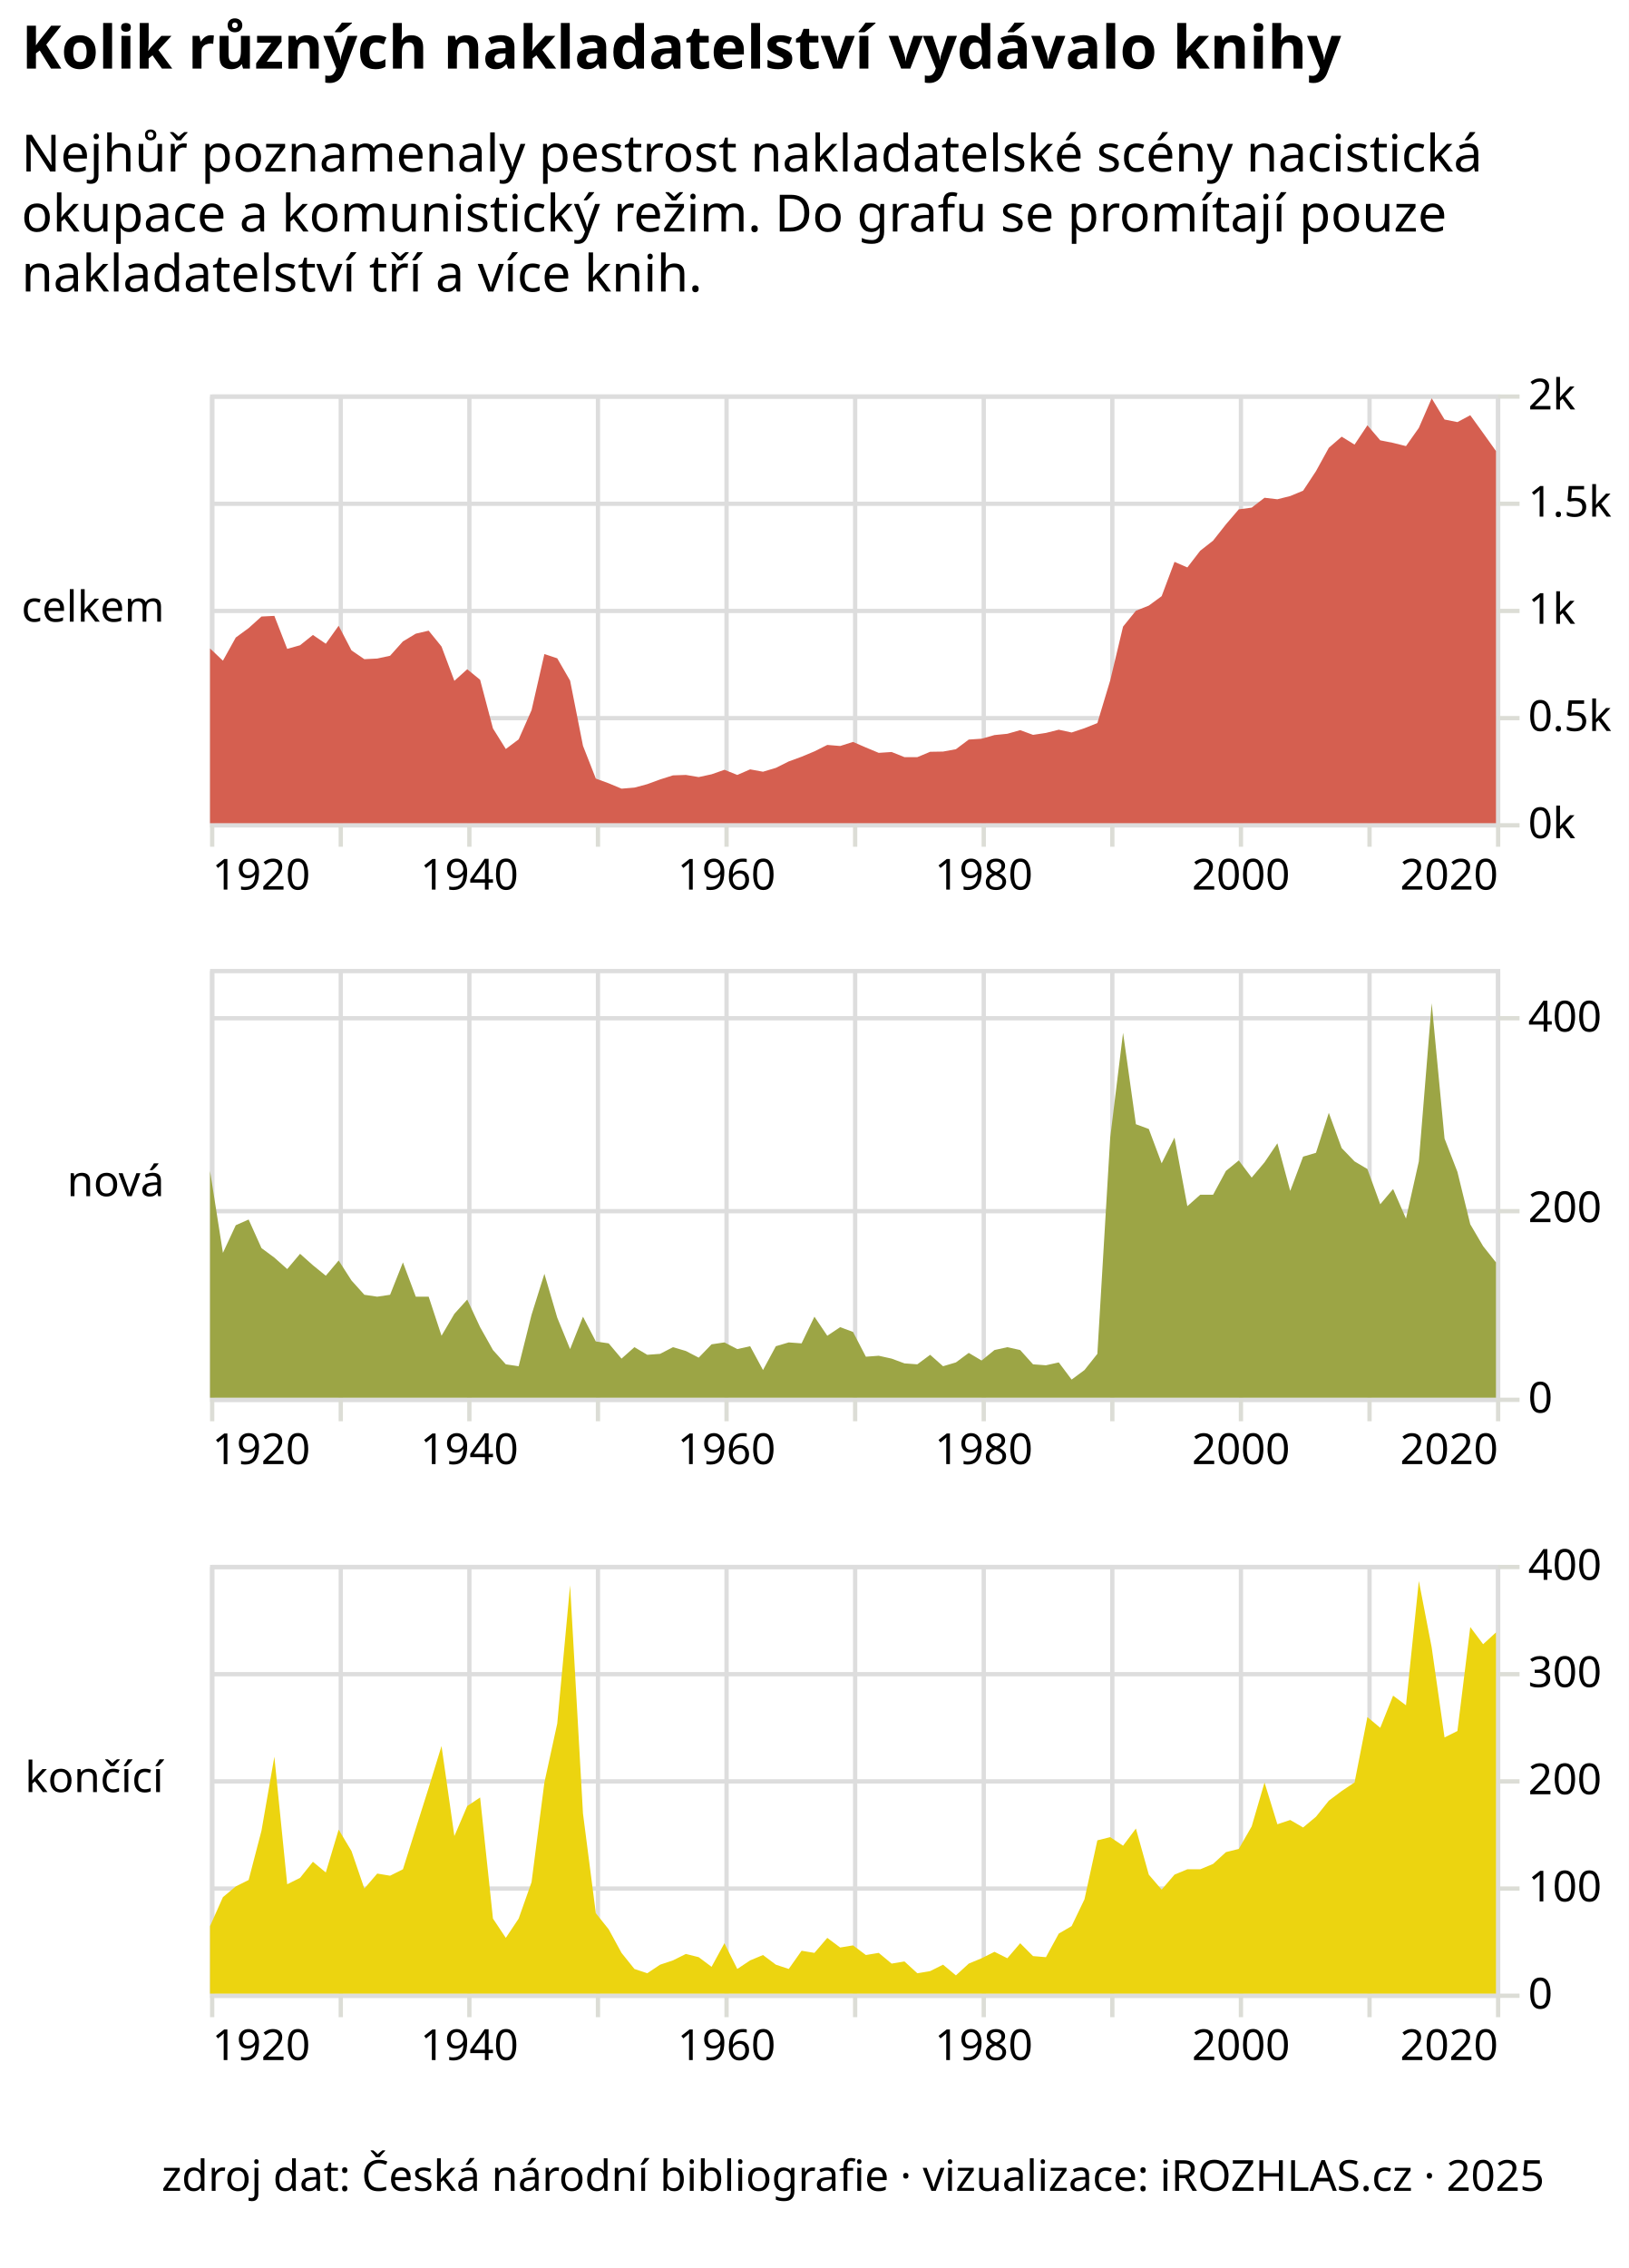
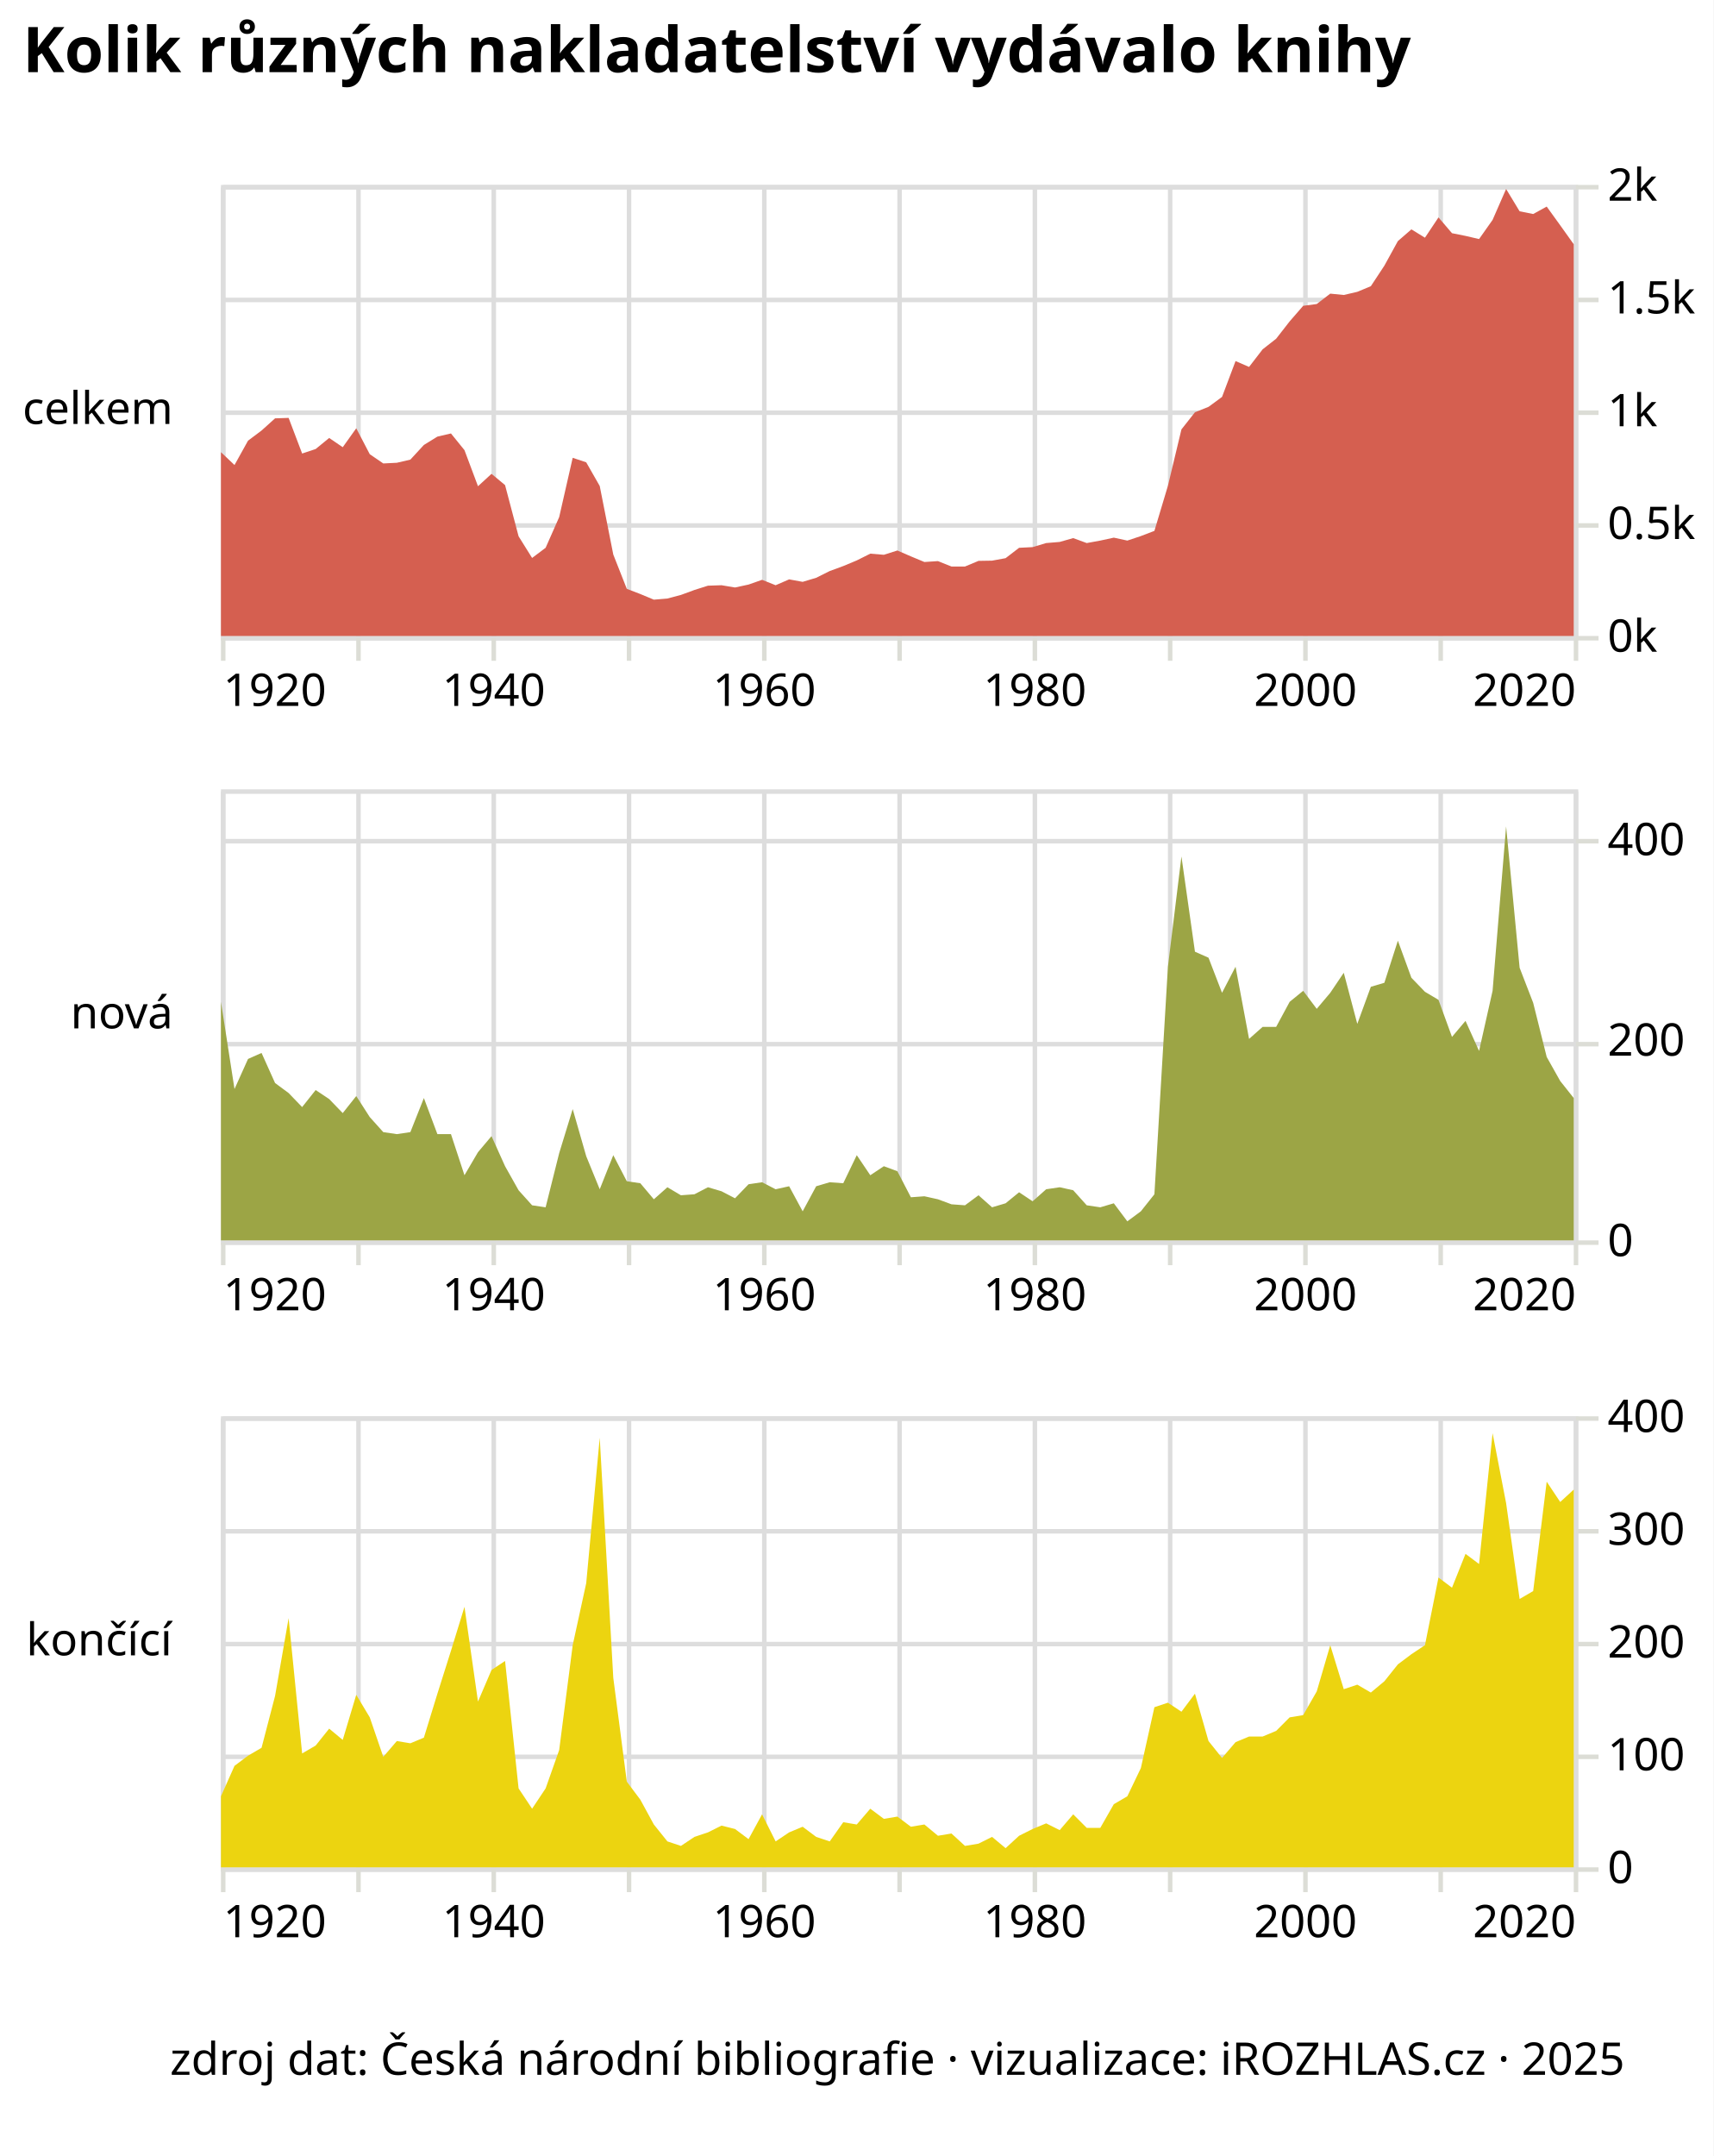
- <svg xmlns="http://www.w3.org/2000/svg" version="1.1" class="marks" width="380" height="529" viewBox="0 0 380 529">
-   <rect width="380" height="529" fill="white" />
-   <g fill="none" stroke-miterlimit="10" transform="translate(49,92)">
+ <svg xmlns="http://www.w3.org/2000/svg" version="1.1" class="marks" width="380" height="478" viewBox="0 0 380 478">
+   <rect width="380" height="478" fill="white" />
+   <g fill="none" stroke-miterlimit="10" transform="translate(49,41)">
    <g class="mark-group role-frame root" role="graphics-object" aria-roledescription="group mark container">
      <g transform="translate(0,0)">
        <path class="background" aria-hidden="true" d="M0,0h0v0h0Z" />
        <g>
          <g class="mark-group role-scope concat_0_group" role="graphics-object" aria-roledescription="group mark container">
            <g transform="translate(0,0)">
              <path class="background" aria-hidden="true" d="M0,0h0v0h0Z" />
              <g>
                <g class="mark-group role-row-header concat_0_row_header" role="graphics-object" aria-roledescription="group mark container">
                  <g transform="translate(-2,0)">
                    <path class="background" aria-hidden="true" d="M0,0h0v100h0Z" />
                    <g>
                      <g class="mark-group role-title">
                        <g transform="translate(-41.99,50)">
                          <path class="background" aria-hidden="true" d="M0,0h0v0h0Z" pointer-events="none" />
                          <g>
                            <g class="mark-text role-title-text" role="graphics-symbol" aria-roledescription="title" aria-label="Title text 'celkem'" pointer-events="none">
                              <text text-anchor="start" transform="translate(0,3)" font-family="Asap" font-size="10px" fill="#000" opacity="1">celkem</text>
                            </g>
                          </g>
                          <path class="foreground" aria-hidden="true" d="" pointer-events="none" display="none" />
                        </g>
                      </g>
                    </g>
                    <path class="foreground" aria-hidden="true" d="" display="none" />
                  </g>
                  <g transform="translate(-2,134)">
                    <path class="background" aria-hidden="true" d="M0,0h0v100h0Z" />
                    <g>
                      <g class="mark-group role-title">
                        <g transform="translate(-31.36,50)">
                          <path class="background" aria-hidden="true" d="M0,0h0v0h0Z" pointer-events="none" />
                          <g>
                            <g class="mark-text role-title-text" role="graphics-symbol" aria-roledescription="title" aria-label="Title text 'nová'" pointer-events="none">
                              <text text-anchor="start" transform="translate(0,3)" font-family="Asap" font-size="10px" fill="#000" opacity="1">nová</text>
                            </g>
                          </g>
                          <path class="foreground" aria-hidden="true" d="" pointer-events="none" display="none" />
                        </g>
                      </g>
                    </g>
                    <path class="foreground" aria-hidden="true" d="" display="none" />
                  </g>
                  <g transform="translate(-2,273)">
                    <path class="background" aria-hidden="true" d="M0,0h0v100h0Z" />
                    <g>
                      <g class="mark-group role-title">
                        <g transform="translate(-41.17,50)">
                          <path class="background" aria-hidden="true" d="M0,0h0v0h0Z" pointer-events="none" />
                          <g>
                            <g class="mark-text role-title-text" role="graphics-symbol" aria-roledescription="title" aria-label="Title text 'končící'" pointer-events="none">
                              <text text-anchor="start" transform="translate(0,3)" font-family="Asap" font-size="10px" fill="#000" opacity="1">končící</text>
                            </g>
                          </g>
                          <path class="foreground" aria-hidden="true" d="" pointer-events="none" display="none" />
                        </g>
                      </g>
                    </g>
                    <path class="foreground" aria-hidden="true" d="" display="none" />
                  </g>
                </g>
                <g class="mark-group role-scope concat_0_cell" role="graphics-object" aria-roledescription="group mark container">
                  <g transform="translate(0,0)">
                    <path class="background" aria-hidden="true" d="M0.5,0.5h300v100h-300Z" stroke="#ddd" />
                    <g>
                      <g class="mark-group role-axis" aria-hidden="true">
                        <g transform="translate(0.5,100.5)">
                          <path class="background" aria-hidden="true" d="M0,0h0v0h0Z" pointer-events="none" />
                          <g>
                            <g class="mark-rule role-axis-grid" pointer-events="none">
                              <line transform="translate(0,-100)" x2="0" y2="100" stroke="#ddd" stroke-width="1" opacity="1" />
                              <line transform="translate(30,-100)" x2="0" y2="100" stroke="#ddd" stroke-width="1" opacity="1" />
                              <line transform="translate(60,-100)" x2="0" y2="100" stroke="#ddd" stroke-width="1" opacity="1" />
                              <line transform="translate(90,-100)" x2="0" y2="100" stroke="#ddd" stroke-width="1" opacity="1" />
                              <line transform="translate(120,-100)" x2="0" y2="100" stroke="#ddd" stroke-width="1" opacity="1" />
                              <line transform="translate(150,-100)" x2="0" y2="100" stroke="#ddd" stroke-width="1" opacity="1" />
                              <line transform="translate(180,-100)" x2="0" y2="100" stroke="#ddd" stroke-width="1" opacity="1" />
                              <line transform="translate(210,-100)" x2="0" y2="100" stroke="#ddd" stroke-width="1" opacity="1" />
                              <line transform="translate(240,-100)" x2="0" y2="100" stroke="#ddd" stroke-width="1" opacity="1" />
                              <line transform="translate(270,-100)" x2="0" y2="100" stroke="#ddd" stroke-width="1" opacity="1" />
                              <line transform="translate(300,-100)" x2="0" y2="100" stroke="#ddd" stroke-width="1" opacity="1" />
                            </g>
                          </g>
                          <path class="foreground" aria-hidden="true" d="" pointer-events="none" display="none" />
                        </g>
                      </g>
                      <g class="mark-group role-axis" aria-hidden="true">
                        <g transform="translate(300.5,0.5)">
                          <path class="background" aria-hidden="true" d="M0,0h0v0h0Z" pointer-events="none" />
                          <g>
                            <g class="mark-rule role-axis-grid" pointer-events="none">
                              <line transform="translate(0,100)" x2="-300" y2="0" stroke="#ddd" stroke-width="1" opacity="1" />
                              <line transform="translate(0,75)" x2="-300" y2="0" stroke="#ddd" stroke-width="1" opacity="1" />
                              <line transform="translate(0,50)" x2="-300" y2="0" stroke="#ddd" stroke-width="1" opacity="1" />
                              <line transform="translate(0,25)" x2="-300" y2="0" stroke="#ddd" stroke-width="1" opacity="1" />
                              <line transform="translate(0,0)" x2="-300" y2="0" stroke="#ddd" stroke-width="1" opacity="1" />
                            </g>
                          </g>
                          <path class="foreground" aria-hidden="true" d="" pointer-events="none" display="none" />
                        </g>
                      </g>
                      <g class="mark-group role-axis" role="graphics-symbol" aria-roledescription="axis" aria-label="X-axis for a time scale with values from Thursday, 01 January 1920, 12:00:00 AM to Wednesday, 01 January 2020, 12:00:00 AM">
                        <g transform="translate(0.5,100.5)">
                          <path class="background" aria-hidden="true" d="M0,0h0v0h0Z" pointer-events="none" />
                          <g>
                            <g class="mark-rule role-axis-tick" pointer-events="none">
                              <line transform="translate(0,0)" x2="0" y2="5" stroke="#DCDDD6" stroke-width="1" opacity="1" />
                              <line transform="translate(30,0)" x2="0" y2="5" stroke="#DCDDD6" stroke-width="1" opacity="1" />
                              <line transform="translate(60,0)" x2="0" y2="5" stroke="#DCDDD6" stroke-width="1" opacity="1" />
                              <line transform="translate(90,0)" x2="0" y2="5" stroke="#DCDDD6" stroke-width="1" opacity="1" />
                              <line transform="translate(120,0)" x2="0" y2="5" stroke="#DCDDD6" stroke-width="1" opacity="1" />
                              <line transform="translate(150,0)" x2="0" y2="5" stroke="#DCDDD6" stroke-width="1" opacity="1" />
                              <line transform="translate(180,0)" x2="0" y2="5" stroke="#DCDDD6" stroke-width="1" opacity="1" />
                              <line transform="translate(210,0)" x2="0" y2="5" stroke="#DCDDD6" stroke-width="1" opacity="1" />
                              <line transform="translate(240,0)" x2="0" y2="5" stroke="#DCDDD6" stroke-width="1" opacity="1" />
                              <line transform="translate(270,0)" x2="0" y2="5" stroke="#DCDDD6" stroke-width="1" opacity="1" />
                              <line transform="translate(300,0)" x2="0" y2="5" stroke="#DCDDD6" stroke-width="1" opacity="1" />
                            </g>
                            <g class="mark-text role-axis-label" pointer-events="none">
                              <text text-anchor="start" transform="translate(0,15)" font-family="Asap" font-size="10px" fill="#000" opacity="1">1920</text>
                              <text text-anchor="middle" transform="translate(30.00411,15)" font-family="Asap" font-size="10px" fill="#000" opacity="0">1930</text>
                              <text text-anchor="middle" transform="translate(60,15)" font-family="Asap" font-size="10px" fill="#000" opacity="1">1940</text>
                              <text text-anchor="middle" transform="translate(90.00411,15)" font-family="Asap" font-size="10px" fill="#000" opacity="0">1950</text>
                              <text text-anchor="middle" transform="translate(120,15)" font-family="Asap" font-size="10px" fill="#000" opacity="1">1960</text>
                              <text text-anchor="middle" transform="translate(150.0041,15)" font-family="Asap" font-size="10px" fill="#000" opacity="0">1970</text>
                              <text text-anchor="middle" transform="translate(180,15)" font-family="Asap" font-size="10px" fill="#000" opacity="1">1980</text>
                              <text text-anchor="middle" transform="translate(210.0041,15)" font-family="Asap" font-size="10px" fill="#000" opacity="0">1990</text>
                              <text text-anchor="middle" transform="translate(240,15)" font-family="Asap" font-size="10px" fill="#000" opacity="1">2000</text>
                              <text text-anchor="middle" transform="translate(270.0041,15)" font-family="Asap" font-size="10px" fill="#000" opacity="0">2010</text>
                              <text text-anchor="end" transform="translate(300,15)" font-family="Asap" font-size="10px" fill="#000" opacity="1">2020</text>
                            </g>
                            <g class="mark-rule role-axis-domain" pointer-events="none">
                              <line transform="translate(0,0)" x2="300" y2="0" stroke="#888" stroke-opacity="0" stroke-width="1" opacity="1" />
                            </g>
                          </g>
                          <path class="foreground" aria-hidden="true" d="" pointer-events="none" display="none" />
                        </g>
                      </g>
                      <g class="mark-group role-axis" role="graphics-symbol" aria-roledescription="axis" aria-label="Y-axis for a linear scale with values from 0k to 2k">
                        <g transform="translate(300.5,0.5)">
                          <path class="background" aria-hidden="true" d="M0,0h0v0h0Z" pointer-events="none" />
                          <g>
                            <g class="mark-rule role-axis-tick" pointer-events="none">
                              <line transform="translate(0,100)" x2="5" y2="0" stroke="#DCDDD6" stroke-width="1" opacity="1" />
                              <line transform="translate(0,75)" x2="5" y2="0" stroke="#DCDDD6" stroke-width="1" opacity="1" />
                              <line transform="translate(0,50)" x2="5" y2="0" stroke="#DCDDD6" stroke-width="1" opacity="1" />
                              <line transform="translate(0,25)" x2="5" y2="0" stroke="#DCDDD6" stroke-width="1" opacity="1" />
                              <line transform="translate(0,0)" x2="5" y2="0" stroke="#DCDDD6" stroke-width="1" opacity="1" />
                            </g>
                            <g class="mark-text role-axis-label" pointer-events="none">
                              <text text-anchor="start" transform="translate(7,103)" font-family="Asap" font-size="10px" fill="#000" opacity="1">0k</text>
                              <text text-anchor="start" transform="translate(7,78)" font-family="Asap" font-size="10px" fill="#000" opacity="1">0.5k</text>
                              <text text-anchor="start" transform="translate(7,53)" font-family="Asap" font-size="10px" fill="#000" opacity="1">1k</text>
                              <text text-anchor="start" transform="translate(7,28)" font-family="Asap" font-size="10px" fill="#000" opacity="1">1.5k</text>
                              <text text-anchor="start" transform="translate(7,3)" font-family="Asap" font-size="10px" fill="#000" opacity="1">2k</text>
                            </g>
                            <g class="mark-rule role-axis-domain" pointer-events="none">
                              <line transform="translate(0,100)" x2="0" y2="-100" stroke="#888" stroke-opacity="0" stroke-width="1" opacity="1" />
                            </g>
                          </g>
                          <path class="foreground" aria-hidden="true" d="" pointer-events="none" display="none" />
                        </g>
                      </g>
                      <g class="mark-group role-scope concat_0_child_pathgroup" role="graphics-object" aria-roledescription="group mark container">
                        <g transform="translate(0,0)">
                          <path class="background" aria-hidden="true" d="M0,0h300v100h-300Z" />
                          <g>
                            <g class="mark-area role-mark concat_0_child_marks" role="graphics-object" aria-roledescription="area mark container">
-                               <path aria-label="rok: Jan 01, 1920; value: 815; variable: celkem" role="graphics-symbol" aria-roledescription="area mark" d="M0,59.25L3.006,62.1L6.004,56.7L9.002,54.5L12,51.8L15.006,51.65L18.004,59.35L21.002,58.5L24,56.1L27.006,58.15L30.004,53.95L33.002,59.7L36,61.75L39.006,61.6L42.004,60.95L45.002,57.6L48,55.8L51.006,55.1L54.004,58.8L57.002,66.8L60,64.1L63.006,66.55L66.004,77.9L69.002,82.7L72,80.45L75.006,73.65L78.004,60.55L81.002,61.55L84,66.75L87.006,81.95L90.004,89.6L93.002,90.7L96,91.95L99.006,91.7L102.004,90.9L105.002,89.8L108,88.85L111.006,88.75L114.004,89.25L117.002,88.6L120,87.55L123.006,88.75L126.004,87.45L129.002,88L132,87.1L135.006,85.6L138.004,84.5L141.002,83.25L144,81.75L147.006,82L150.004,81.05L153.002,82.35L156,83.6L159.006,83.4L162.004,84.6L165.002,84.6L168,83.35L171.006,83.3L174.004,82.75L177.002,80.5L180,80.3L183.006,79.45L186.004,79.15L189.002,78.3L192,79.4L195.006,78.95L198.004,78.2L201.002,78.85L204,77.85L207.006,76.65L210.004,66.7L213.002,54.15L216,50.45L219.006,49.25L222.004,47.05L225.002,39.05L228,40.35L231.006,36.45L234.004,34.1L237.002,30.3L240,26.8L243.006,26.4L246.004,24.1L249.002,24.45L252,23.7L255.006,22.45L258.004,17.9L261.002,12.45L264,9.85L267.006,11.7L270.004,7.2L273.002,10.7L276,11.3L279.006,12.05L282.004,7.8L285.002,0.9L288,5.85L291.006,6.45L294.004,4.85L297.002,9L300,13.2L300,100L297.002,100L294.004,100L291.006,100L288,100L285.002,100L282.004,100L279.006,100L276,100L273.002,100L270.004,100L267.006,100L264,100L261.002,100L258.004,100L255.006,100L252,100L249.002,100L246.004,100L243.006,100L240,100L237.002,100L234.004,100L231.006,100L228,100L225.002,100L222.004,100L219.006,100L216,100L213.002,100L210.004,100L207.006,100L204,100L201.002,100L198.004,100L195.006,100L192,100L189.002,100L186.004,100L183.006,100L180,100L177.002,100L174.004,100L171.006,100L168,100L165.002,100L162.004,100L159.006,100L156,100L153.002,100L150.004,100L147.006,100L144,100L141.002,100L138.004,100L135.006,100L132,100L129.002,100L126.004,100L123.006,100L120,100L117.002,100L114.004,100L111.006,100L108,100L105.002,100L102.004,100L99.006,100L96,100L93.002,100L90.004,100L87.006,100L84,100L81.002,100L78.004,100L75.006,100L72,100L69.002,100L66.004,100L63.006,100L60,100L57.002,100L54.004,100L51.006,100L48,100L45.002,100L42.004,100L39.006,100L36,100L33.002,100L30.004,100L27.006,100L24,100L21.002,100L18.004,100L15.006,100L12,100L9.002,100L6.004,100L3.006,100L0,100Z" fill="#D55F50" />
+                               <path aria-label="rok: Jan 01, 1920; value: 815; variable: celkem" role="graphics-symbol" aria-roledescription="area mark" d="M0,59.25L3.006,62.1L6.004,56.7L9.002,54.45L12,51.75L15.006,51.65L18.004,59.55L21.002,58.55L24,56.1L27.006,58.15L30.004,53.95L33.002,59.7L36,61.75L39.006,61.6L42.004,60.9L45.002,57.65L48,55.8L51.006,55.1L54.004,58.8L57.002,66.8L60,64.05L63.006,66.55L66.004,77.9L69.002,82.7L72,80.45L75.006,73.65L78.004,60.5L81.002,61.5L84,66.75L87.006,81.95L90.004,89.55L93.002,90.7L96,91.95L99.006,91.7L102.004,90.9L105.002,89.8L108,88.85L111.006,88.75L114.004,89.25L117.002,88.6L120,87.55L123.006,88.75L126.004,87.45L129.002,88L132,87.1L135.006,85.6L138.004,84.5L141.002,83.25L144,81.75L147.006,82L150.004,81.05L153.002,82.35L156,83.6L159.006,83.4L162.004,84.6L165.002,84.6L168,83.35L171.006,83.3L174.004,82.75L177.002,80.45L180,80.3L183.006,79.4L186.004,79.15L189.002,78.3L192,79.4L195.006,78.85L198.004,78.2L201.002,78.85L204,77.85L207.006,76.7L210.004,66.7L213.002,54.2L216,50.4L219.006,49.2L222.004,47L225.002,39.05L228,40.35L231.006,36.45L234.004,34.1L237.002,30.25L240,26.8L243.006,26.4L246.004,24.1L249.002,24.4L252,23.7L255.006,22.45L258.004,17.9L261.002,12.45L264,9.85L267.006,11.7L270.004,7.2L273.002,10.7L276,11.3L279.006,12L282.004,7.75L285.002,0.9L288,5.85L291.006,6.45L294.004,4.8L297.002,8.95L300,13.15L300,100L297.002,100L294.004,100L291.006,100L288,100L285.002,100L282.004,100L279.006,100L276,100L273.002,100L270.004,100L267.006,100L264,100L261.002,100L258.004,100L255.006,100L252,100L249.002,100L246.004,100L243.006,100L240,100L237.002,100L234.004,100L231.006,100L228,100L225.002,100L222.004,100L219.006,100L216,100L213.002,100L210.004,100L207.006,100L204,100L201.002,100L198.004,100L195.006,100L192,100L189.002,100L186.004,100L183.006,100L180,100L177.002,100L174.004,100L171.006,100L168,100L165.002,100L162.004,100L159.006,100L156,100L153.002,100L150.004,100L147.006,100L144,100L141.002,100L138.004,100L135.006,100L132,100L129.002,100L126.004,100L123.006,100L120,100L117.002,100L114.004,100L111.006,100L108,100L105.002,100L102.004,100L99.006,100L96,100L93.002,100L90.004,100L87.006,100L84,100L81.002,100L78.004,100L75.006,100L72,100L69.002,100L66.004,100L63.006,100L60,100L57.002,100L54.004,100L51.006,100L48,100L45.002,100L42.004,100L39.006,100L36,100L33.002,100L30.004,100L27.006,100L24,100L21.002,100L18.004,100L15.006,100L12,100L9.002,100L6.004,100L3.006,100L0,100Z" fill="#D55F50" />
                            </g>
                          </g>
                          <path class="foreground" aria-hidden="true" d="" display="none" />
                        </g>
                      </g>
                    </g>
                    <path class="foreground" aria-hidden="true" d="" display="none" />
                  </g>
                  <g transform="translate(0,134)">
                    <path class="background" aria-hidden="true" d="M0.5,0.5h300v100h-300Z" stroke="#ddd" />
                    <g>
                      <g class="mark-group role-axis" aria-hidden="true">
                        <g transform="translate(0.5,100.5)">
                          <path class="background" aria-hidden="true" d="M0,0h0v0h0Z" pointer-events="none" />
                          <g>
                            <g class="mark-rule role-axis-grid" pointer-events="none">
                              <line transform="translate(0,-100)" x2="0" y2="100" stroke="#ddd" stroke-width="1" opacity="1" />
                              <line transform="translate(30,-100)" x2="0" y2="100" stroke="#ddd" stroke-width="1" opacity="1" />
                              <line transform="translate(60,-100)" x2="0" y2="100" stroke="#ddd" stroke-width="1" opacity="1" />
                              <line transform="translate(90,-100)" x2="0" y2="100" stroke="#ddd" stroke-width="1" opacity="1" />
                              <line transform="translate(120,-100)" x2="0" y2="100" stroke="#ddd" stroke-width="1" opacity="1" />
                              <line transform="translate(150,-100)" x2="0" y2="100" stroke="#ddd" stroke-width="1" opacity="1" />
                              <line transform="translate(180,-100)" x2="0" y2="100" stroke="#ddd" stroke-width="1" opacity="1" />
                              <line transform="translate(210,-100)" x2="0" y2="100" stroke="#ddd" stroke-width="1" opacity="1" />
                              <line transform="translate(240,-100)" x2="0" y2="100" stroke="#ddd" stroke-width="1" opacity="1" />
                              <line transform="translate(270,-100)" x2="0" y2="100" stroke="#ddd" stroke-width="1" opacity="1" />
                              <line transform="translate(300,-100)" x2="0" y2="100" stroke="#ddd" stroke-width="1" opacity="1" />
                            </g>
                          </g>
                          <path class="foreground" aria-hidden="true" d="" pointer-events="none" display="none" />
                        </g>
                      </g>
                      <g class="mark-group role-axis" aria-hidden="true">
                        <g transform="translate(300.5,0.5)">
                          <path class="background" aria-hidden="true" d="M0,0h0v0h0Z" pointer-events="none" />
                          <g>
                            <g class="mark-rule role-axis-grid" pointer-events="none">
                              <line transform="translate(0,100)" x2="-300" y2="0" stroke="#ddd" stroke-width="1" opacity="1" />
                              <line transform="translate(0,56)" x2="-300" y2="0" stroke="#ddd" stroke-width="1" opacity="1" />
                              <line transform="translate(0,11)" x2="-300" y2="0" stroke="#ddd" stroke-width="1" opacity="1" />
                            </g>
                          </g>
                          <path class="foreground" aria-hidden="true" d="" pointer-events="none" display="none" />
                        </g>
                      </g>
                      <g class="mark-group role-axis" role="graphics-symbol" aria-roledescription="axis" aria-label="X-axis for a time scale with values from Thursday, 01 January 1920, 12:00:00 AM to Wednesday, 01 January 2020, 12:00:00 AM">
                        <g transform="translate(0.5,100.5)">
                          <path class="background" aria-hidden="true" d="M0,0h0v0h0Z" pointer-events="none" />
                          <g>
                            <g class="mark-rule role-axis-tick" pointer-events="none">
                              <line transform="translate(0,0)" x2="0" y2="5" stroke="#DCDDD6" stroke-width="1" opacity="1" />
                              <line transform="translate(30,0)" x2="0" y2="5" stroke="#DCDDD6" stroke-width="1" opacity="1" />
                              <line transform="translate(60,0)" x2="0" y2="5" stroke="#DCDDD6" stroke-width="1" opacity="1" />
                              <line transform="translate(90,0)" x2="0" y2="5" stroke="#DCDDD6" stroke-width="1" opacity="1" />
                              <line transform="translate(120,0)" x2="0" y2="5" stroke="#DCDDD6" stroke-width="1" opacity="1" />
                              <line transform="translate(150,0)" x2="0" y2="5" stroke="#DCDDD6" stroke-width="1" opacity="1" />
                              <line transform="translate(180,0)" x2="0" y2="5" stroke="#DCDDD6" stroke-width="1" opacity="1" />
                              <line transform="translate(210,0)" x2="0" y2="5" stroke="#DCDDD6" stroke-width="1" opacity="1" />
                              <line transform="translate(240,0)" x2="0" y2="5" stroke="#DCDDD6" stroke-width="1" opacity="1" />
                              <line transform="translate(270,0)" x2="0" y2="5" stroke="#DCDDD6" stroke-width="1" opacity="1" />
                              <line transform="translate(300,0)" x2="0" y2="5" stroke="#DCDDD6" stroke-width="1" opacity="1" />
                            </g>
                            <g class="mark-text role-axis-label" pointer-events="none">
                              <text text-anchor="start" transform="translate(0,15)" font-family="Asap" font-size="10px" fill="#000" opacity="1">1920</text>
                              <text text-anchor="middle" transform="translate(30.00411,15)" font-family="Asap" font-size="10px" fill="#000" opacity="0">1930</text>
                              <text text-anchor="middle" transform="translate(60,15)" font-family="Asap" font-size="10px" fill="#000" opacity="1">1940</text>
                              <text text-anchor="middle" transform="translate(90.00411,15)" font-family="Asap" font-size="10px" fill="#000" opacity="0">1950</text>
                              <text text-anchor="middle" transform="translate(120,15)" font-family="Asap" font-size="10px" fill="#000" opacity="1">1960</text>
                              <text text-anchor="middle" transform="translate(150.0041,15)" font-family="Asap" font-size="10px" fill="#000" opacity="0">1970</text>
                              <text text-anchor="middle" transform="translate(180,15)" font-family="Asap" font-size="10px" fill="#000" opacity="1">1980</text>
                              <text text-anchor="middle" transform="translate(210.0041,15)" font-family="Asap" font-size="10px" fill="#000" opacity="0">1990</text>
                              <text text-anchor="middle" transform="translate(240,15)" font-family="Asap" font-size="10px" fill="#000" opacity="1">2000</text>
                              <text text-anchor="middle" transform="translate(270.0041,15)" font-family="Asap" font-size="10px" fill="#000" opacity="0">2010</text>
                              <text text-anchor="end" transform="translate(300,15)" font-family="Asap" font-size="10px" fill="#000" opacity="1">2020</text>
                            </g>
                            <g class="mark-rule role-axis-domain" pointer-events="none">
                              <line transform="translate(0,0)" x2="300" y2="0" stroke="#888" stroke-opacity="0" stroke-width="1" opacity="1" />
                            </g>
                          </g>
                          <path class="foreground" aria-hidden="true" d="" pointer-events="none" display="none" />
                        </g>
                      </g>
                      <g class="mark-group role-axis" role="graphics-symbol" aria-roledescription="axis" aria-label="Y-axis for a linear scale with values from 0 to 450">
                        <g transform="translate(300.5,0.5)">
                          <path class="background" aria-hidden="true" d="M0,0h0v0h0Z" pointer-events="none" />
                          <g>
                            <g class="mark-rule role-axis-tick" pointer-events="none">
                              <line transform="translate(0,100)" x2="5" y2="0" stroke="#DCDDD6" stroke-width="1" opacity="1" />
                              <line transform="translate(0,56)" x2="5" y2="0" stroke="#DCDDD6" stroke-width="1" opacity="1" />
                              <line transform="translate(0,11)" x2="5" y2="0" stroke="#DCDDD6" stroke-width="1" opacity="1" />
                            </g>
                            <g class="mark-text role-axis-label" pointer-events="none">
                              <text text-anchor="start" transform="translate(7,103)" font-family="Asap" font-size="10px" fill="#000" opacity="1">0</text>
                              <text text-anchor="start" transform="translate(7,58.55556)" font-family="Asap" font-size="10px" fill="#000" opacity="1">200</text>
                              <text text-anchor="start" transform="translate(7,14.11111)" font-family="Asap" font-size="10px" fill="#000" opacity="1">400</text>
                            </g>
                            <g class="mark-rule role-axis-domain" pointer-events="none">
                              <line transform="translate(0,100)" x2="0" y2="-100" stroke="#888" stroke-opacity="0" stroke-width="1" opacity="1" />
                            </g>
                          </g>
                          <path class="foreground" aria-hidden="true" d="" pointer-events="none" display="none" />
                        </g>
                      </g>
                      <g class="mark-group role-scope concat_0_child_pathgroup" role="graphics-object" aria-roledescription="group mark container">
                        <g transform="translate(0,0)">
                          <path class="background" aria-hidden="true" d="M0,0h300v100h-300Z" />
                          <g>
                            <g class="mark-area role-mark concat_0_child_marks" role="graphics-object" aria-roledescription="area mark container">
-                               <path aria-label="rok: Jan 01, 1920; value: 238; variable: nová" role="graphics-symbol" aria-roledescription="area mark" d="M0,47.111L3.006,66.222L6.004,59.778L9.002,58.444L12,65.111L15.006,67.333L18.004,70L21.002,66.444L24,69.111L27.006,71.556L30.004,68L33.002,72.667L36,76L39.006,76.444L42.004,76L45.002,68.444L48,76.444L51.006,76.444L54.004,85.556L57.002,80.444L60,77.111L63.006,83.556L66.004,88.889L69.002,92.222L72,92.667L75.006,80.667L78.004,71.111L81.002,81.333L84,88.667L87.006,81.111L90.004,86.889L93.002,87.333L96,90.889L99.006,88.222L102.004,90L105.002,89.778L108,88.222L111.006,89.111L114.004,90.667L117.002,87.556L120,87.111L123.006,88.667L126.004,88L129.002,93.556L132,88L135.006,87.111L138.004,87.333L141.002,81.111L144,85.556L147.006,83.556L150.004,84.667L153.002,90.444L156,90.222L159.006,90.889L162.004,92L165.002,92.222L168,90L171.006,92.667L174.004,91.778L177.002,89.556L180,91.333L183.006,88.889L186.004,88.222L189.002,88.889L192,92.222L195.006,92.444L198.004,91.778L201.002,95.778L204,93.556L207.006,89.778L210.004,39.333L213.002,14.889L216,36.222L219.006,37.333L222.004,45.333L225.002,39.333L228,55.333L231.006,52.667L234.004,52.667L237.002,47.111L240,44.667L243.006,48.667L246.004,45.111L249.002,40.667L252,51.778L255.006,43.778L258.004,42.889L261.002,33.556L264,41.778L267.006,44.889L270.004,46.667L273.002,54.889L276,51.333L279.006,58.222L282.004,44.889L285.002,8L288,39.556L291.006,47.333L294.004,59.556L297.002,64.667L300,68.444L300,100L297.002,100L294.004,100L291.006,100L288,100L285.002,100L282.004,100L279.006,100L276,100L273.002,100L270.004,100L267.006,100L264,100L261.002,100L258.004,100L255.006,100L252,100L249.002,100L246.004,100L243.006,100L240,100L237.002,100L234.004,100L231.006,100L228,100L225.002,100L222.004,100L219.006,100L216,100L213.002,100L210.004,100L207.006,100L204,100L201.002,100L198.004,100L195.006,100L192,100L189.002,100L186.004,100L183.006,100L180,100L177.002,100L174.004,100L171.006,100L168,100L165.002,100L162.004,100L159.006,100L156,100L153.002,100L150.004,100L147.006,100L144,100L141.002,100L138.004,100L135.006,100L132,100L129.002,100L126.004,100L123.006,100L120,100L117.002,100L114.004,100L111.006,100L108,100L105.002,100L102.004,100L99.006,100L96,100L93.002,100L90.004,100L87.006,100L84,100L81.002,100L78.004,100L75.006,100L72,100L69.002,100L66.004,100L63.006,100L60,100L57.002,100L54.004,100L51.006,100L48,100L45.002,100L42.004,100L39.006,100L36,100L33.002,100L30.004,100L27.006,100L24,100L21.002,100L18.004,100L15.006,100L12,100L9.002,100L6.004,100L3.006,100L0,100Z" fill="#9CA545" />
+                               <path aria-label="rok: Jan 01, 1920; value: 238; variable: nová" role="graphics-symbol" aria-roledescription="area mark" d="M0,47.111L3.006,66.444L6.004,59.778L9.002,58.444L12,65.111L15.006,67.333L18.004,70.444L21.002,66.667L24,68.667L27.006,71.778L30.004,68L33.002,72.667L36,76L39.006,76.444L42.004,76L45.002,68.444L48,76.444L51.006,76.444L54.004,85.556L57.002,80.444L60,76.889L63.006,83.556L66.004,88.889L69.002,92.222L72,92.667L75.006,80.667L78.004,70.889L81.002,81.333L84,88.667L87.006,81.111L90.004,86.889L93.002,87.333L96,90.889L99.006,88.222L102.004,90L105.002,89.778L108,88.222L111.006,89.111L114.004,90.667L117.002,87.556L120,87.111L123.006,88.667L126.004,88L129.002,93.556L132,88L135.006,87.111L138.004,87.333L141.002,81.111L144,85.556L147.006,83.556L150.004,84.667L153.002,90.444L156,90.222L159.006,90.889L162.004,92L165.002,92.222L168,90L171.006,92.667L174.004,91.778L177.002,89.333L180,91.333L183.006,88.667L186.004,88.222L189.002,88.889L192,92.222L195.006,92.667L198.004,91.778L201.002,95.778L204,93.556L207.006,89.778L210.004,39.333L213.002,14.889L216,36L219.006,37.333L222.004,45.111L225.002,39.333L228,55.333L231.006,52.667L234.004,52.667L237.002,47.111L240,44.667L243.006,48.667L246.004,45.111L249.002,40.667L252,52L255.006,43.778L258.004,42.889L261.002,33.556L264,41.778L267.006,44.889L270.004,46.667L273.002,54.889L276,51.333L279.006,58L282.004,44.667L285.002,8.222L288,39.556L291.006,47.333L294.004,59.333L297.002,64.667L300,68.444L300,100L297.002,100L294.004,100L291.006,100L288,100L285.002,100L282.004,100L279.006,100L276,100L273.002,100L270.004,100L267.006,100L264,100L261.002,100L258.004,100L255.006,100L252,100L249.002,100L246.004,100L243.006,100L240,100L237.002,100L234.004,100L231.006,100L228,100L225.002,100L222.004,100L219.006,100L216,100L213.002,100L210.004,100L207.006,100L204,100L201.002,100L198.004,100L195.006,100L192,100L189.002,100L186.004,100L183.006,100L180,100L177.002,100L174.004,100L171.006,100L168,100L165.002,100L162.004,100L159.006,100L156,100L153.002,100L150.004,100L147.006,100L144,100L141.002,100L138.004,100L135.006,100L132,100L129.002,100L126.004,100L123.006,100L120,100L117.002,100L114.004,100L111.006,100L108,100L105.002,100L102.004,100L99.006,100L96,100L93.002,100L90.004,100L87.006,100L84,100L81.002,100L78.004,100L75.006,100L72,100L69.002,100L66.004,100L63.006,100L60,100L57.002,100L54.004,100L51.006,100L48,100L45.002,100L42.004,100L39.006,100L36,100L33.002,100L30.004,100L27.006,100L24,100L21.002,100L18.004,100L15.006,100L12,100L9.002,100L6.004,100L3.006,100L0,100Z" fill="#9CA545" />
                            </g>
                          </g>
                          <path class="foreground" aria-hidden="true" d="" display="none" />
                        </g>
                      </g>
                    </g>
                    <path class="foreground" aria-hidden="true" d="" display="none" />
                  </g>
                  <g transform="translate(0,273)">
                    <path class="background" aria-hidden="true" d="M0.5,0.5h300v100h-300Z" stroke="#ddd" />
                    <g>
                      <g class="mark-group role-axis" aria-hidden="true">
                        <g transform="translate(0.5,100.5)">
                          <path class="background" aria-hidden="true" d="M0,0h0v0h0Z" pointer-events="none" />
                          <g>
                            <g class="mark-rule role-axis-grid" pointer-events="none">
                              <line transform="translate(0,-100)" x2="0" y2="100" stroke="#ddd" stroke-width="1" opacity="1" />
                              <line transform="translate(30,-100)" x2="0" y2="100" stroke="#ddd" stroke-width="1" opacity="1" />
                              <line transform="translate(60,-100)" x2="0" y2="100" stroke="#ddd" stroke-width="1" opacity="1" />
                              <line transform="translate(90,-100)" x2="0" y2="100" stroke="#ddd" stroke-width="1" opacity="1" />
                              <line transform="translate(120,-100)" x2="0" y2="100" stroke="#ddd" stroke-width="1" opacity="1" />
                              <line transform="translate(150,-100)" x2="0" y2="100" stroke="#ddd" stroke-width="1" opacity="1" />
                              <line transform="translate(180,-100)" x2="0" y2="100" stroke="#ddd" stroke-width="1" opacity="1" />
                              <line transform="translate(210,-100)" x2="0" y2="100" stroke="#ddd" stroke-width="1" opacity="1" />
                              <line transform="translate(240,-100)" x2="0" y2="100" stroke="#ddd" stroke-width="1" opacity="1" />
                              <line transform="translate(270,-100)" x2="0" y2="100" stroke="#ddd" stroke-width="1" opacity="1" />
                              <line transform="translate(300,-100)" x2="0" y2="100" stroke="#ddd" stroke-width="1" opacity="1" />
                            </g>
                          </g>
                          <path class="foreground" aria-hidden="true" d="" pointer-events="none" display="none" />
                        </g>
                      </g>
                      <g class="mark-group role-axis" aria-hidden="true">
                        <g transform="translate(300.5,0.5)">
                          <path class="background" aria-hidden="true" d="M0,0h0v0h0Z" pointer-events="none" />
                          <g>
                            <g class="mark-rule role-axis-grid" pointer-events="none">
                              <line transform="translate(0,100)" x2="-300" y2="0" stroke="#ddd" stroke-width="1" opacity="1" />
                              <line transform="translate(0,75)" x2="-300" y2="0" stroke="#ddd" stroke-width="1" opacity="1" />
                              <line transform="translate(0,50)" x2="-300" y2="0" stroke="#ddd" stroke-width="1" opacity="1" />
                              <line transform="translate(0,25)" x2="-300" y2="0" stroke="#ddd" stroke-width="1" opacity="1" />
                              <line transform="translate(0,0)" x2="-300" y2="0" stroke="#ddd" stroke-width="1" opacity="1" />
                            </g>
                          </g>
                          <path class="foreground" aria-hidden="true" d="" pointer-events="none" display="none" />
                        </g>
                      </g>
                      <g class="mark-group role-axis" role="graphics-symbol" aria-roledescription="axis" aria-label="X-axis for a time scale with values from Thursday, 01 January 1920, 12:00:00 AM to Wednesday, 01 January 2020, 12:00:00 AM">
                        <g transform="translate(0.5,100.5)">
                          <path class="background" aria-hidden="true" d="M0,0h0v0h0Z" pointer-events="none" />
                          <g>
                            <g class="mark-rule role-axis-tick" pointer-events="none">
                              <line transform="translate(0,0)" x2="0" y2="5" stroke="#DCDDD6" stroke-width="1" opacity="1" />
                              <line transform="translate(30,0)" x2="0" y2="5" stroke="#DCDDD6" stroke-width="1" opacity="1" />
                              <line transform="translate(60,0)" x2="0" y2="5" stroke="#DCDDD6" stroke-width="1" opacity="1" />
                              <line transform="translate(90,0)" x2="0" y2="5" stroke="#DCDDD6" stroke-width="1" opacity="1" />
                              <line transform="translate(120,0)" x2="0" y2="5" stroke="#DCDDD6" stroke-width="1" opacity="1" />
                              <line transform="translate(150,0)" x2="0" y2="5" stroke="#DCDDD6" stroke-width="1" opacity="1" />
                              <line transform="translate(180,0)" x2="0" y2="5" stroke="#DCDDD6" stroke-width="1" opacity="1" />
                              <line transform="translate(210,0)" x2="0" y2="5" stroke="#DCDDD6" stroke-width="1" opacity="1" />
                              <line transform="translate(240,0)" x2="0" y2="5" stroke="#DCDDD6" stroke-width="1" opacity="1" />
                              <line transform="translate(270,0)" x2="0" y2="5" stroke="#DCDDD6" stroke-width="1" opacity="1" />
                              <line transform="translate(300,0)" x2="0" y2="5" stroke="#DCDDD6" stroke-width="1" opacity="1" />
                            </g>
                            <g class="mark-text role-axis-label" pointer-events="none">
                              <text text-anchor="start" transform="translate(0,15)" font-family="Asap" font-size="10px" fill="#000" opacity="1">1920</text>
                              <text text-anchor="middle" transform="translate(30.00411,15)" font-family="Asap" font-size="10px" fill="#000" opacity="0">1930</text>
                              <text text-anchor="middle" transform="translate(60,15)" font-family="Asap" font-size="10px" fill="#000" opacity="1">1940</text>
                              <text text-anchor="middle" transform="translate(90.00411,15)" font-family="Asap" font-size="10px" fill="#000" opacity="0">1950</text>
                              <text text-anchor="middle" transform="translate(120,15)" font-family="Asap" font-size="10px" fill="#000" opacity="1">1960</text>
                              <text text-anchor="middle" transform="translate(150.0041,15)" font-family="Asap" font-size="10px" fill="#000" opacity="0">1970</text>
                              <text text-anchor="middle" transform="translate(180,15)" font-family="Asap" font-size="10px" fill="#000" opacity="1">1980</text>
                              <text text-anchor="middle" transform="translate(210.0041,15)" font-family="Asap" font-size="10px" fill="#000" opacity="0">1990</text>
                              <text text-anchor="middle" transform="translate(240,15)" font-family="Asap" font-size="10px" fill="#000" opacity="1">2000</text>
                              <text text-anchor="middle" transform="translate(270.0041,15)" font-family="Asap" font-size="10px" fill="#000" opacity="0">2010</text>
                              <text text-anchor="end" transform="translate(300,15)" font-family="Asap" font-size="10px" fill="#000" opacity="1">2020</text>
                            </g>
                            <g class="mark-rule role-axis-domain" pointer-events="none">
                              <line transform="translate(0,0)" x2="300" y2="0" stroke="#888" stroke-opacity="0" stroke-width="1" opacity="1" />
                            </g>
                          </g>
                          <path class="foreground" aria-hidden="true" d="" pointer-events="none" display="none" />
                        </g>
                      </g>
                      <g class="mark-group role-axis" role="graphics-symbol" aria-roledescription="axis" aria-label="Y-axis for a linear scale with values from 0 to 400">
                        <g transform="translate(300.5,0.5)">
                          <path class="background" aria-hidden="true" d="M0,0h0v0h0Z" pointer-events="none" />
                          <g>
                            <g class="mark-rule role-axis-tick" pointer-events="none">
                              <line transform="translate(0,100)" x2="5" y2="0" stroke="#DCDDD6" stroke-width="1" opacity="1" />
                              <line transform="translate(0,75)" x2="5" y2="0" stroke="#DCDDD6" stroke-width="1" opacity="1" />
                              <line transform="translate(0,50)" x2="5" y2="0" stroke="#DCDDD6" stroke-width="1" opacity="1" />
                              <line transform="translate(0,25)" x2="5" y2="0" stroke="#DCDDD6" stroke-width="1" opacity="1" />
                              <line transform="translate(0,0)" x2="5" y2="0" stroke="#DCDDD6" stroke-width="1" opacity="1" />
                            </g>
                            <g class="mark-text role-axis-label" pointer-events="none">
                              <text text-anchor="start" transform="translate(7,103)" font-family="Asap" font-size="10px" fill="#000" opacity="1">0</text>
                              <text text-anchor="start" transform="translate(7,78)" font-family="Asap" font-size="10px" fill="#000" opacity="1">100</text>
                              <text text-anchor="start" transform="translate(7,53)" font-family="Asap" font-size="10px" fill="#000" opacity="1">200</text>
                              <text text-anchor="start" transform="translate(7,28)" font-family="Asap" font-size="10px" fill="#000" opacity="1">300</text>
                              <text text-anchor="start" transform="translate(7,3)" font-family="Asap" font-size="10px" fill="#000" opacity="1">400</text>
                            </g>
                            <g class="mark-rule role-axis-domain" pointer-events="none">
                              <line transform="translate(0,100)" x2="0" y2="-100" stroke="#888" stroke-opacity="0" stroke-width="1" opacity="1" />
                            </g>
                          </g>
                          <path class="foreground" aria-hidden="true" d="" pointer-events="none" display="none" />
                        </g>
                      </g>
                      <g class="mark-group role-scope concat_0_child_pathgroup" role="graphics-object" aria-roledescription="group mark container">
                        <g transform="translate(0,0)">
                          <path class="background" aria-hidden="true" d="M0,0h300v100h-300Z" />
                          <g>
                            <g class="mark-area role-mark concat_0_child_marks" role="graphics-object" aria-roledescription="area mark container">
-                               <path aria-label="rok: Jan 01, 1920; value: 63; variable: končící" role="graphics-symbol" aria-roledescription="area mark" d="M0,84.25L3.006,77.5L6.004,75L9.002,73.5L12,62L15.006,44.75L18.004,74.5L21.002,73L24,69.25L27.006,71.75L30.004,61.75L33.002,66.75L36,75.5L39.006,72L42.004,72.5L45.002,71L48,61.5L51.006,52L54.004,42.25L57.002,63.25L60,56.25L63.006,54.25L66.004,82.5L69.002,87L72,82.5L75.006,74L78.004,50.75L81.002,37L84,4.75L87.006,58L90.004,81.25L93.002,85L96,90.5L99.006,94.25L102.004,95.25L105.002,93.25L108,92.25L111.006,90.75L114.004,91.5L117.002,93.75L120,88.25L123.006,94.25L126.004,92.25L129.002,91L132,93.25L135.006,94.25L138.004,90L141.002,90.5L144,87L147.006,89.25L150.004,88.75L153.002,91L156,90.5L159.006,93L162.004,92.5L165.002,95.25L168,94.75L171.006,93.25L174.004,95.75L177.002,93L180,91.75L183.006,90.25L186.004,91.75L189.002,88.25L192,91.25L195.006,91.5L198.004,86L201.002,84.25L204,78L207.006,64.25L210.004,63.5L213.002,65.5L216,61.5L219.006,72.25L222.004,75.75L225.002,72.25L228,71L231.006,71L234.004,69.75L237.002,67L240,66.25L243.006,61L246.004,50.75L249.002,60.5L252,59.5L255.006,61.25L258.004,58.75L261.002,55L264,52.75L267.006,50.75L270.004,35.5L273.002,38L276,30.5L279.006,32.75L282.004,3.75L285.002,19.25L288,40.25L291.006,38.75L294.004,14.5L297.002,18.5L300,15.75L300,100L297.002,100L294.004,100L291.006,100L288,100L285.002,100L282.004,100L279.006,100L276,100L273.002,100L270.004,100L267.006,100L264,100L261.002,100L258.004,100L255.006,100L252,100L249.002,100L246.004,100L243.006,100L240,100L237.002,100L234.004,100L231.006,100L228,100L225.002,100L222.004,100L219.006,100L216,100L213.002,100L210.004,100L207.006,100L204,100L201.002,100L198.004,100L195.006,100L192,100L189.002,100L186.004,100L183.006,100L180,100L177.002,100L174.004,100L171.006,100L168,100L165.002,100L162.004,100L159.006,100L156,100L153.002,100L150.004,100L147.006,100L144,100L141.002,100L138.004,100L135.006,100L132,100L129.002,100L126.004,100L123.006,100L120,100L117.002,100L114.004,100L111.006,100L108,100L105.002,100L102.004,100L99.006,100L96,100L93.002,100L90.004,100L87.006,100L84,100L81.002,100L78.004,100L75.006,100L72,100L69.002,100L66.004,100L63.006,100L60,100L57.002,100L54.004,100L51.006,100L48,100L45.002,100L42.004,100L39.006,100L36,100L33.002,100L30.004,100L27.006,100L24,100L21.002,100L18.004,100L15.006,100L12,100L9.002,100L6.004,100L3.006,100L0,100Z" fill="#ECD410" />
+                               <path aria-label="rok: Jan 01, 1920; value: 63; variable: končící" role="graphics-symbol" aria-roledescription="area mark" d="M0,84.25L3.006,77.5L6.004,75.25L9.002,73.5L12,62L15.006,44.75L18.004,74.75L21.002,73L24,69.25L27.006,71.75L30.004,61.75L33.002,66.75L36,75.5L39.006,72L42.004,72.5L45.002,71.25L48,61.5L51.006,52L54.004,42.25L57.002,63.25L60,56.25L63.006,54.25L66.004,82.5L69.002,87L72,82.5L75.006,74L78.004,50.75L81.002,37L84,4.75L87.006,58L90.004,81L93.002,85L96,90.5L99.006,94.25L102.004,95.25L105.002,93.25L108,92.25L111.006,90.75L114.004,91.5L117.002,93.75L120,88.25L123.006,94.25L126.004,92.25L129.002,91L132,93.25L135.006,94.25L138.004,90L141.002,90.5L144,87L147.006,89.25L150.004,88.75L153.002,91L156,90.5L159.006,93L162.004,92.5L165.002,95.25L168,94.75L171.006,93.25L174.004,95.75L177.002,93L180,91.5L183.006,90.25L186.004,91.75L189.002,88.25L192,91.25L195.006,91.25L198.004,86L201.002,84.25L204,78L207.006,64.5L210.004,63.5L213.002,65.5L216,61.5L219.006,72L222.004,75.75L225.002,72.25L228,71L231.006,71L234.004,69.75L237.002,66.75L240,66.25L243.006,61L246.004,50.75L249.002,60.5L252,59.5L255.006,61.25L258.004,58.75L261.002,55L264,52.75L267.006,50.75L270.004,35.75L273.002,38L276,30.5L279.006,32.75L282.004,3.75L285.002,19.25L288,40.5L291.006,38.75L294.004,14.5L297.002,19L300,16.25L300,100L297.002,100L294.004,100L291.006,100L288,100L285.002,100L282.004,100L279.006,100L276,100L273.002,100L270.004,100L267.006,100L264,100L261.002,100L258.004,100L255.006,100L252,100L249.002,100L246.004,100L243.006,100L240,100L237.002,100L234.004,100L231.006,100L228,100L225.002,100L222.004,100L219.006,100L216,100L213.002,100L210.004,100L207.006,100L204,100L201.002,100L198.004,100L195.006,100L192,100L189.002,100L186.004,100L183.006,100L180,100L177.002,100L174.004,100L171.006,100L168,100L165.002,100L162.004,100L159.006,100L156,100L153.002,100L150.004,100L147.006,100L144,100L141.002,100L138.004,100L135.006,100L132,100L129.002,100L126.004,100L123.006,100L120,100L117.002,100L114.004,100L111.006,100L108,100L105.002,100L102.004,100L99.006,100L96,100L93.002,100L90.004,100L87.006,100L84,100L81.002,100L78.004,100L75.006,100L72,100L69.002,100L66.004,100L63.006,100L60,100L57.002,100L54.004,100L51.006,100L48,100L45.002,100L42.004,100L39.006,100L36,100L33.002,100L30.004,100L27.006,100L24,100L21.002,100L18.004,100L15.006,100L12,100L9.002,100L6.004,100L3.006,100L0,100Z" fill="#ECD410" />
                            </g>
                          </g>
                          <path class="foreground" aria-hidden="true" d="" display="none" />
                        </g>
                      </g>
                    </g>
                    <path class="foreground" aria-hidden="true" d="" display="none" />
                  </g>
                </g>
                <g class="mark-group role-title">
-                   <g transform="translate(-43.99,-75)">
+                   <g transform="translate(-43.99,-24)">
                    <path class="background" aria-hidden="true" d="M0,0h0v0h0Z" pointer-events="none" />
                    <g>
                      <g class="mark-text role-title-text" role="graphics-symbol" aria-roledescription="title" aria-label="Title text 'Kolik různých nakladatelství vydávalo knihy'" pointer-events="none">
                        <text text-anchor="start" transform="translate(0,-1)" font-family="Noticia Text" font-size="14px" font-weight="bolder" fill="#000" opacity="1">Kolik různých nakladatelství vydávalo knihy</text>
-                       </g>
-                       <g class="mark-text role-title-subtitle" role="graphics-symbol" aria-roledescription="subtitle" aria-label="Subtitle text 'Nejhůř poznamenaly pestrost nakladatelské scény nacistická okupace a komunistický režim. Do grafu se promítají pouze nakladatelství tří a více knih.'" pointer-events="none">
-                         <text text-anchor="start" transform="translate(0,23)" font-family="Noticia Text" font-size="12px" font-weight="lighter" fill="#000" opacity="1">
-                           <tspan>Nejhůř poznamenaly pestrost nakladatelské scény nacistická</tspan>
-                           <tspan x="0" dy="14">okupace a komunistický režim. Do grafu se promítají pouze</tspan>
-                           <tspan x="0" dy="14">nakladatelství tří a více knih.</tspan>
-                         </text>
                      </g>
                    </g>
                    <path class="foreground" aria-hidden="true" d="" pointer-events="none" display="none" />
                  </g>
                </g>
              </g>
              <path class="foreground" aria-hidden="true" d="" display="none" />
            </g>
          </g>
          <g class="mark-group role-scope concat_1_group" role="graphics-object" aria-roledescription="group mark container">
            <g transform="translate(0,412)">
              <path class="background" aria-hidden="true" d="M0,0h300v20h-300Z" />
              <g>
                <g class="mark-text role-mark concat_1_marks" role="graphics-object" aria-roledescription="text mark container">
                  <text aria-label="text: zdroj dat: Česká národní bibliografie · vizualizace: iROZHLAS.cz · 2025" role="graphics-symbol" aria-roledescription="text mark" text-anchor="middle" transform="translate(150,7)" font-family="Asap" font-size="10px" fill="black">zdroj dat: Česká národní bibliografie · vizualizace: iROZHLAS.cz · 2025</text>
                </g>
              </g>
              <path class="foreground" aria-hidden="true" d="" display="none" />
            </g>
          </g>
        </g>
        <path class="foreground" aria-hidden="true" d="" display="none" />
      </g>
    </g>
  </g>
</svg>
